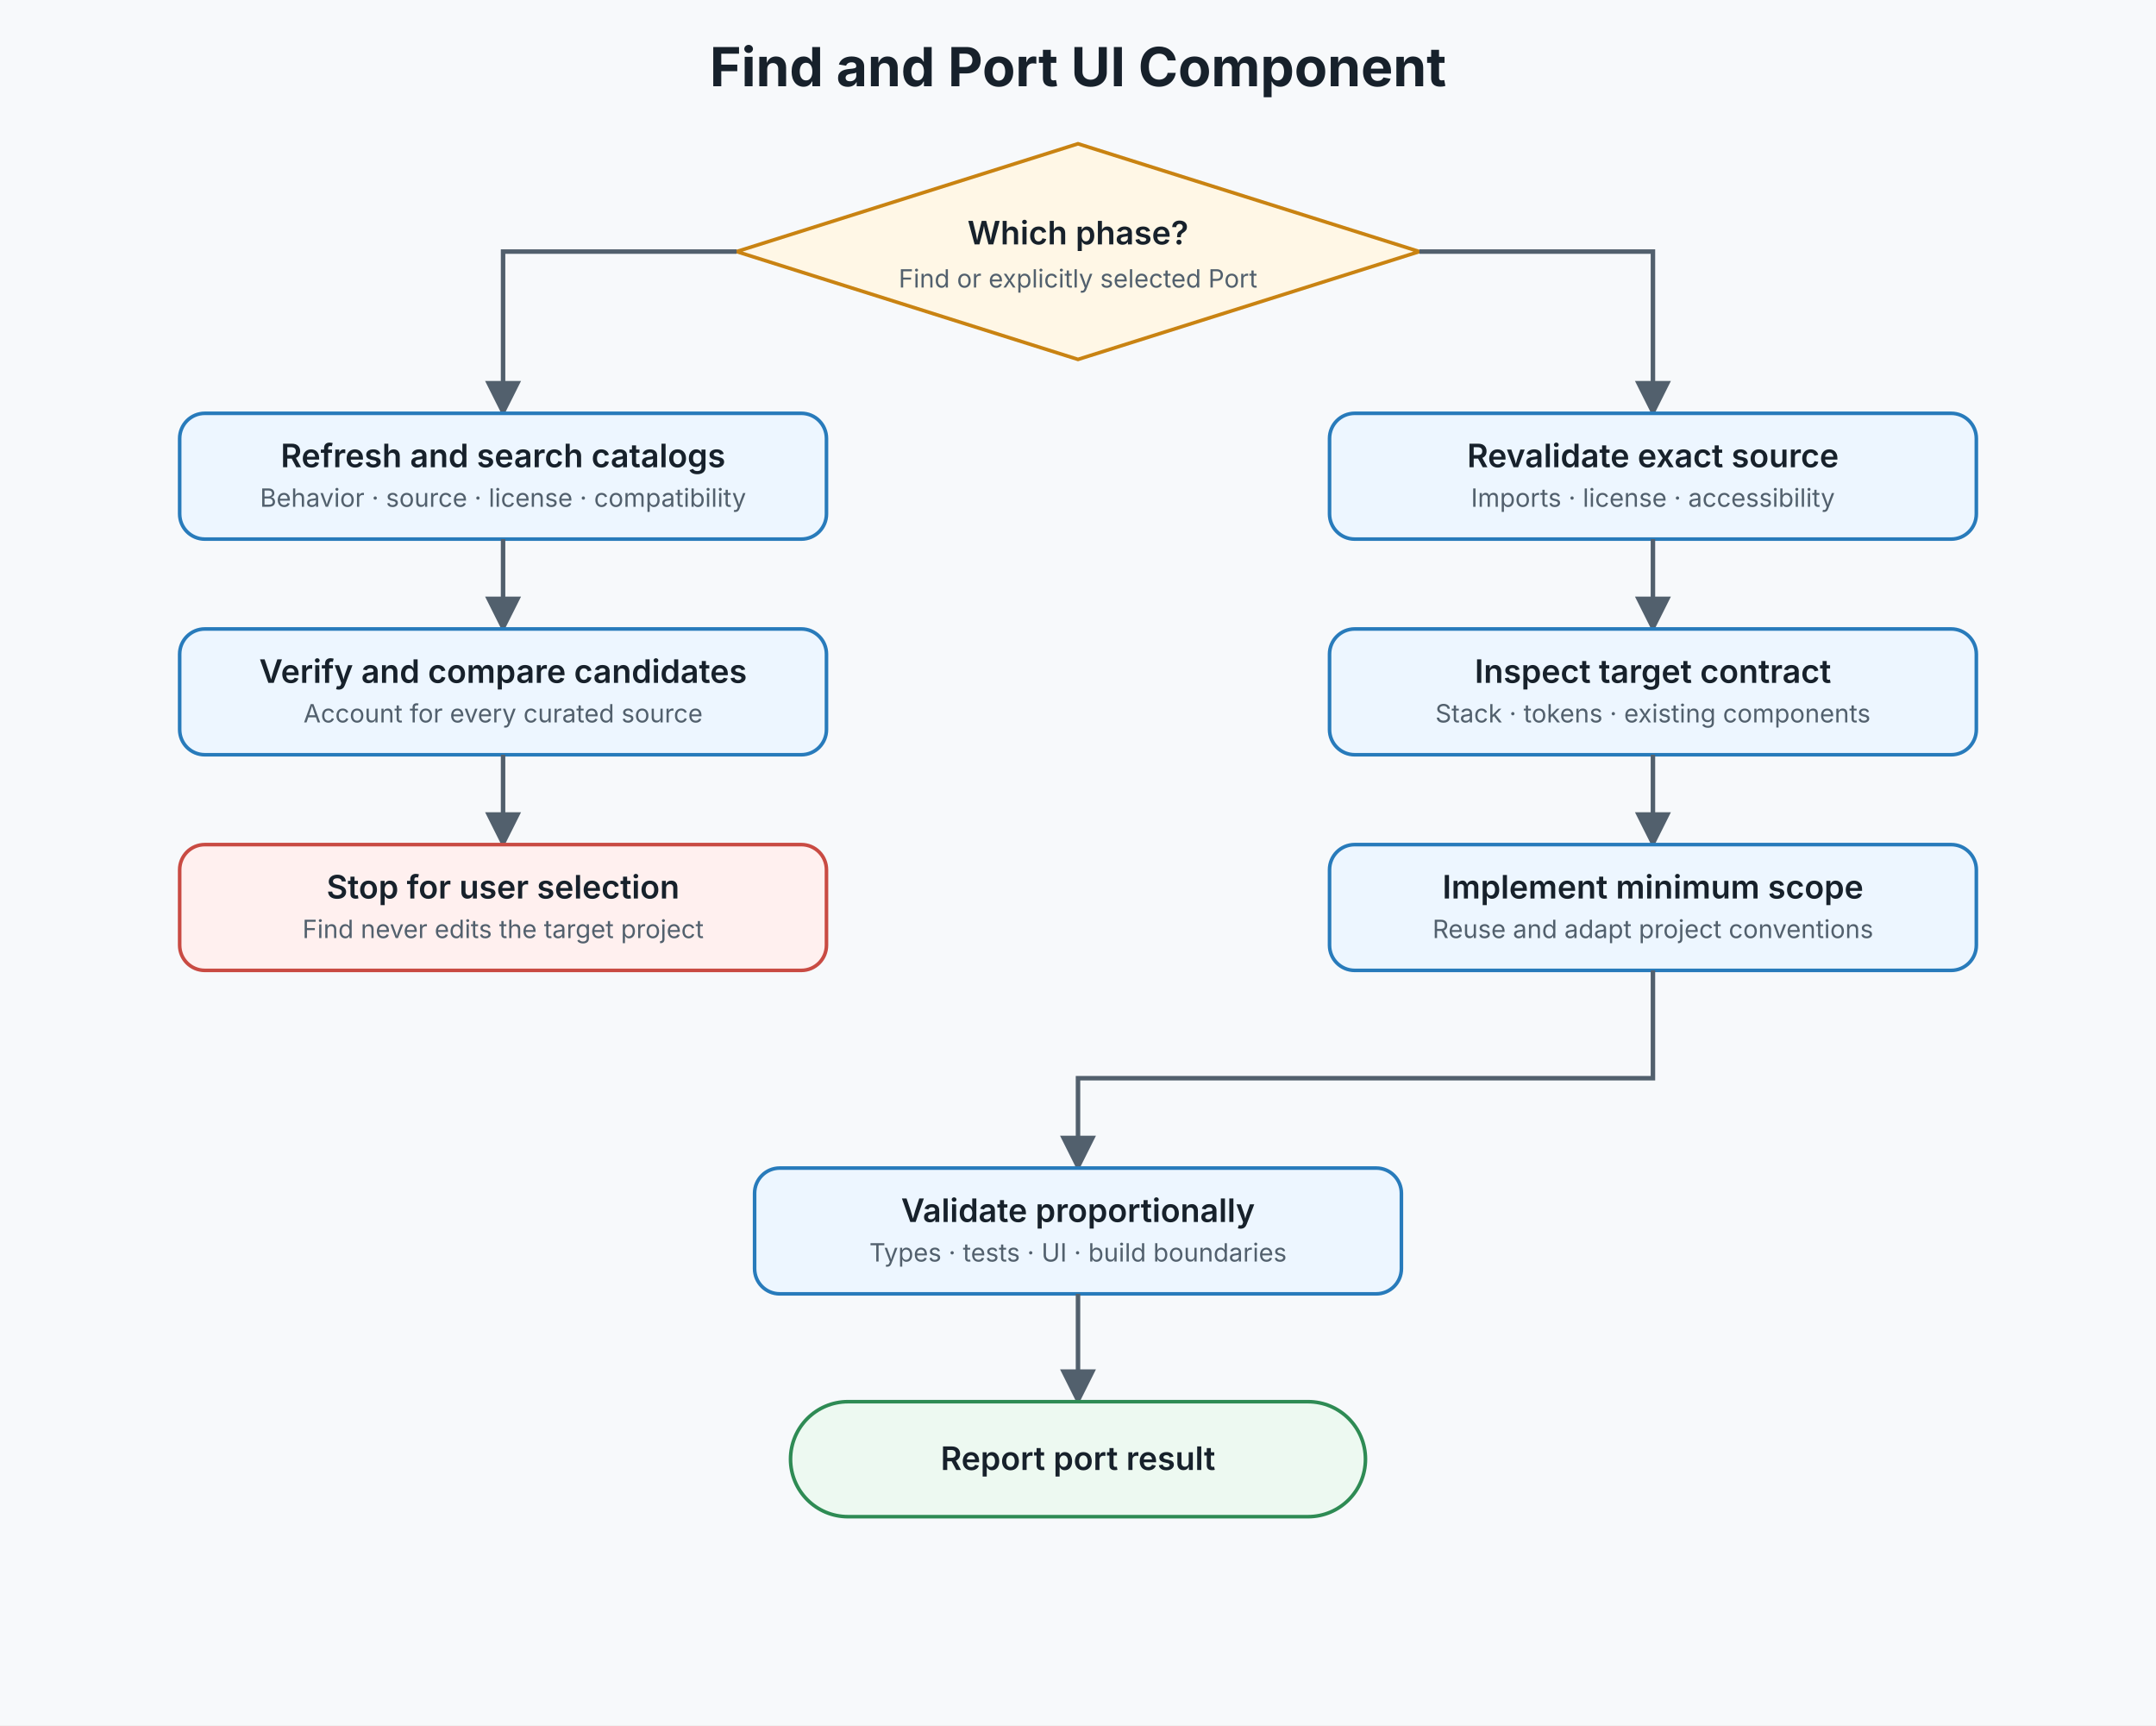
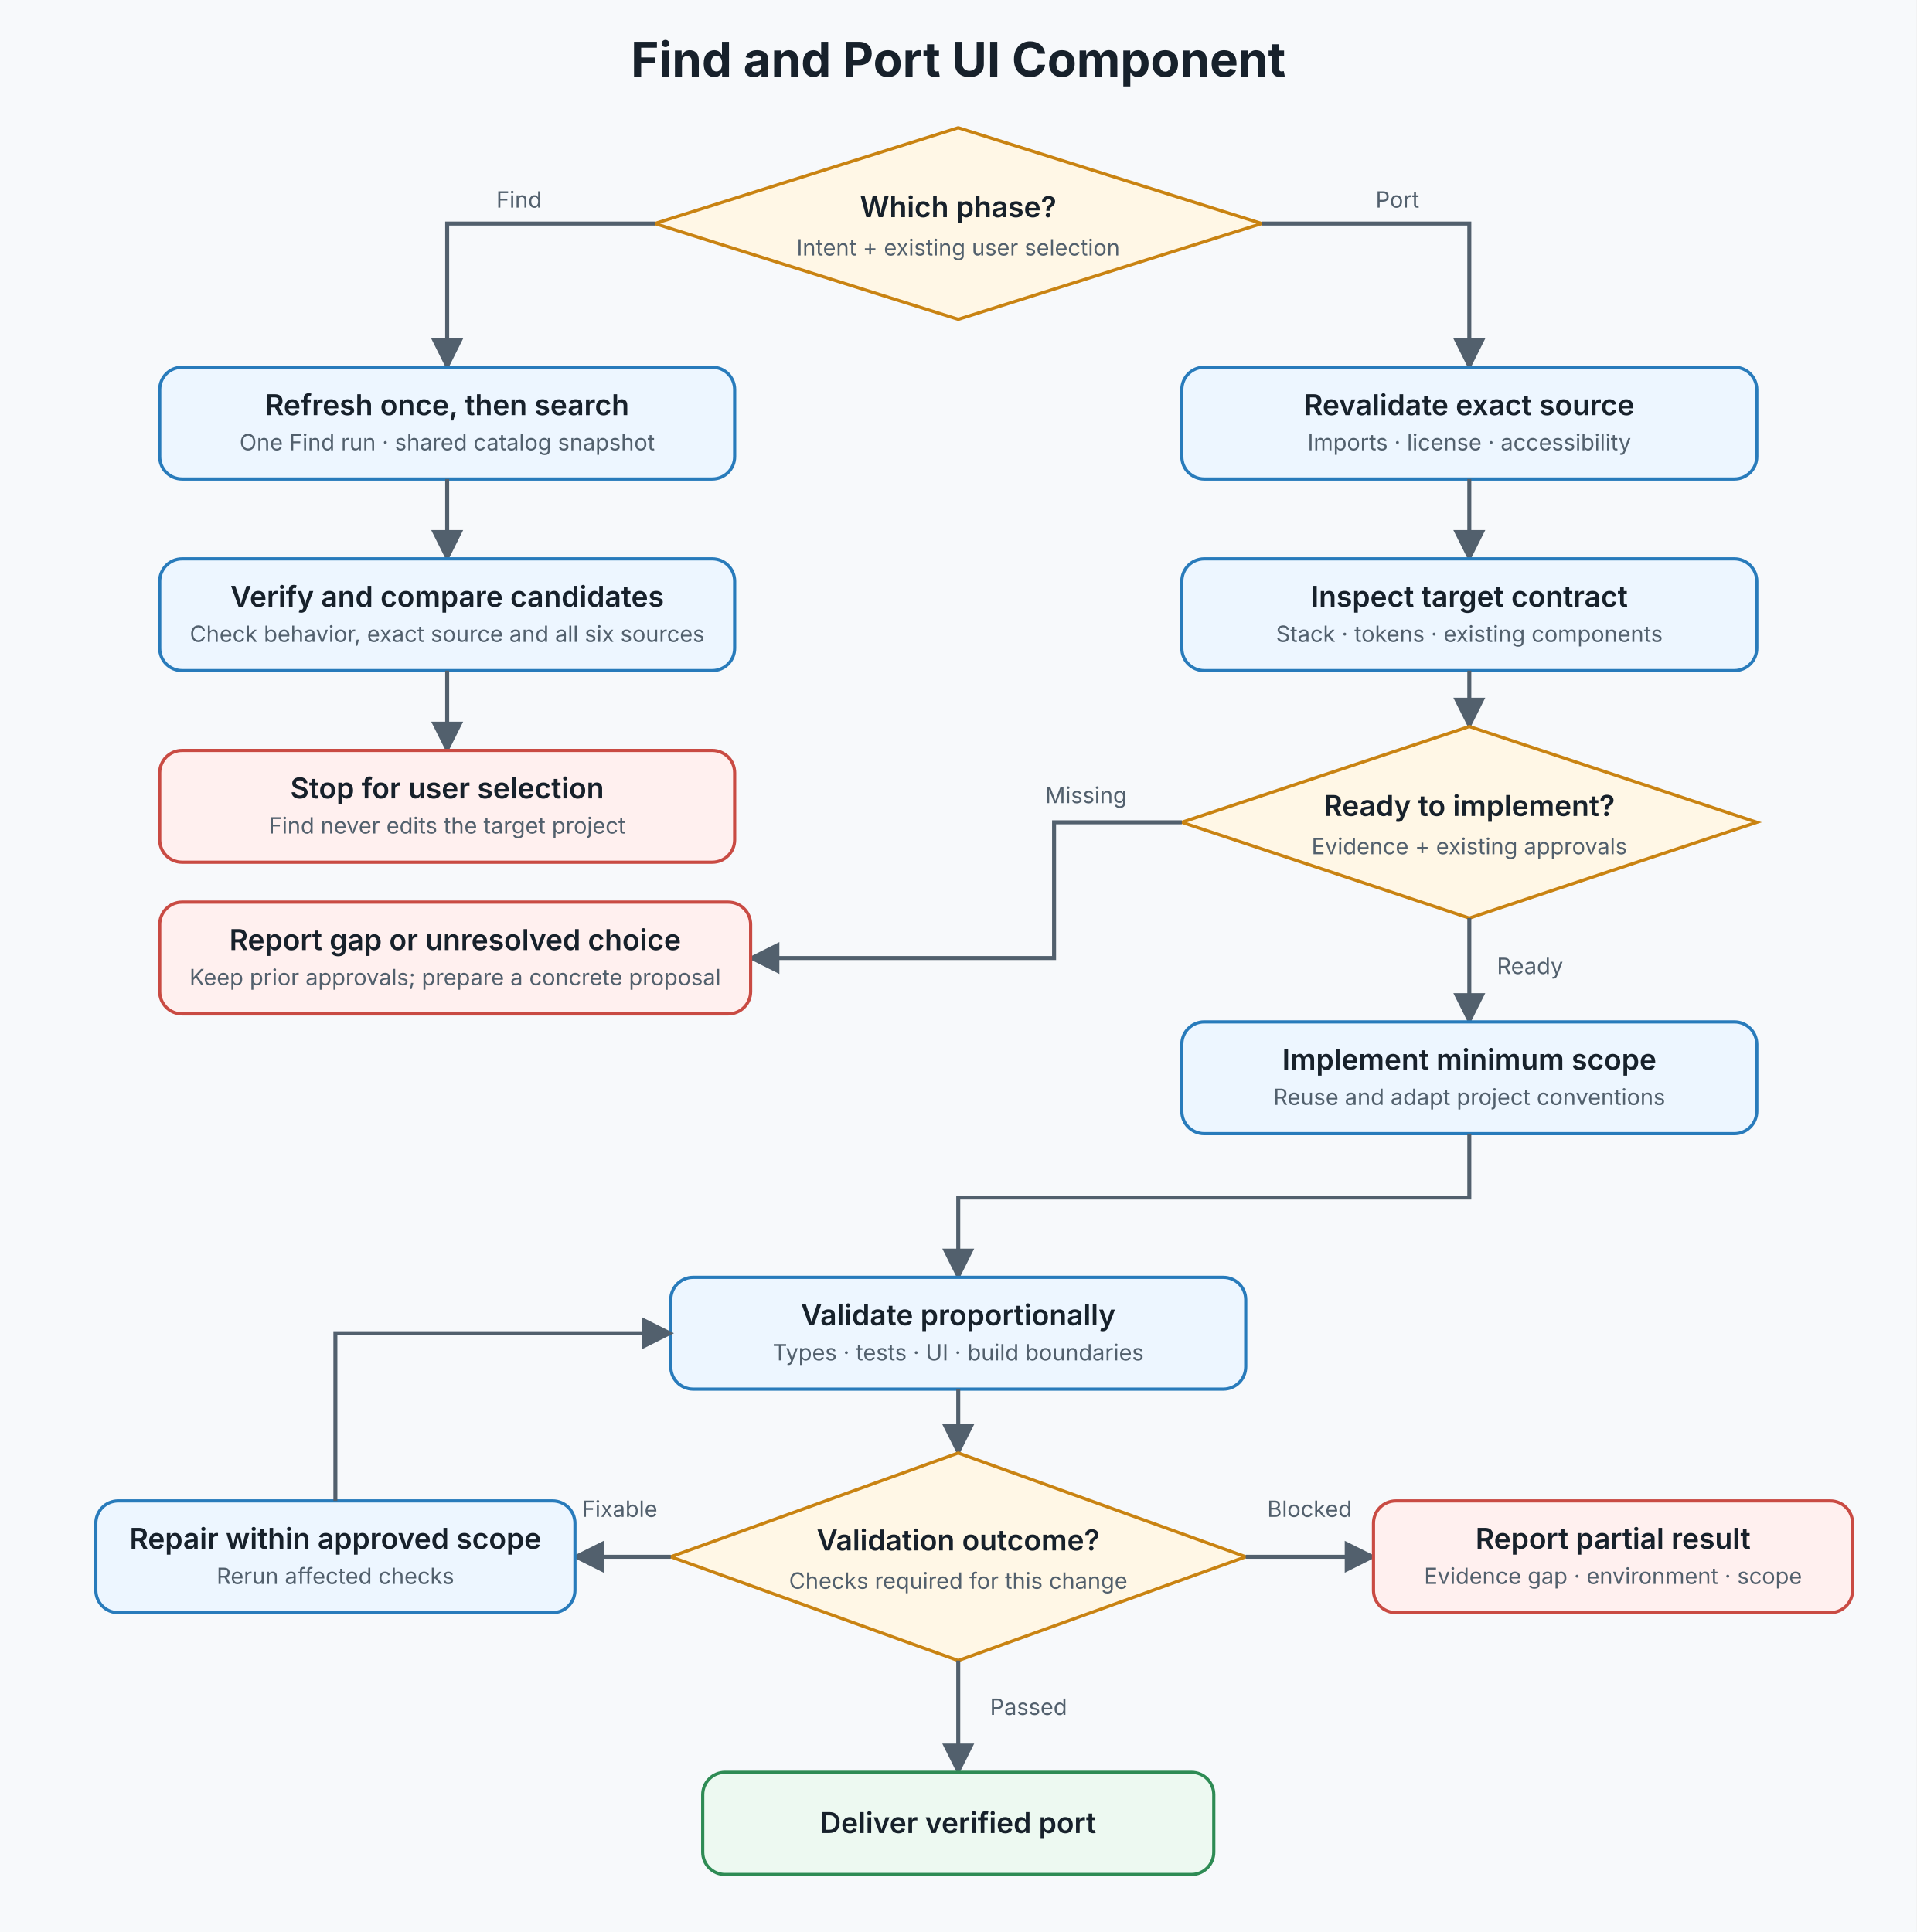
- <svg xmlns="http://www.w3.org/2000/svg" viewBox="0 0 1200 960" role="img" aria-labelledby="title desc">
+ <svg xmlns="http://www.w3.org/2000/svg" viewBox="0 0 1200 1210" role="img" aria-labelledby="title desc">
  <defs>
    <marker id="a" viewBox="0 0 10 10" refX="9" refY="5" markerWidth="8" markerHeight="8" orient="auto">
      <path d="M0 0 10 5 0 10Z" fill="#52606d" />
    </marker>
-     <style>.h{font:700 30px -apple-system,BlinkMacSystemFont,sans-serif;fill:#17212b}.l{font:600 18px -apple-system,BlinkMacSystemFont,sans-serif;fill:#17212b;text-anchor:middle}.d{font:400 14px -apple-system,BlinkMacSystemFont,sans-serif;fill:#52606d;text-anchor:middle}.b{fill:#fff;stroke:#9eacb8;stroke-width:2}.x{fill:#edf6ff;stroke:#287bbb;stroke-width:2}.q{fill:#fff7e6;stroke:#c98312;stroke-width:2}.s{fill:#fff0ef;stroke:#c94b43;stroke-width:2}.g{fill:#edf9f1;stroke:#2e8b54;stroke-width:2}.p{fill:none;stroke:#52606d;stroke-width:2.5;marker-end:url(#a)}</style>
+     <style>.h{font:700 30px -apple-system,BlinkMacSystemFont,"PingFang SC",sans-serif;fill:#17212b}.l{font:600 18px -apple-system,BlinkMacSystemFont,"PingFang SC",sans-serif;fill:#17212b;text-anchor:middle}.d{font:400 14px -apple-system,BlinkMacSystemFont,"PingFang SC",sans-serif;fill:#52606d;text-anchor:middle}.b{fill:#fff;stroke:#9eacb8;stroke-width:2}.x{fill:#edf6ff;stroke:#287bbb;stroke-width:2}.q{fill:#fff7e6;stroke:#c98312;stroke-width:2}.s{fill:#fff0ef;stroke:#c94b43;stroke-width:2}.g{fill:#edf9f1;stroke:#2e8b54;stroke-width:2}.p{fill:none;stroke:#52606d;stroke-width:2.5;marker-end:url(#a)}</style>
  </defs>
-   <rect width="1200" height="960" fill="#f7f9fb" />
+   <rect width="1200" height="1210" fill="#f7f9fb" />
  <text class="h" x="600" y="48" text-anchor="middle">Find and Port UI Component</text>
  <polygon class="q" points="600,80 790,140 600,200 410,140" />
  <text class="l" x="600" y="136">Which phase?</text>
-   <text class="d" x="600" y="160">Find or explicitly selected Port</text>
+   <text class="d" x="600" y="160">Intent + existing user selection</text>
  <path class="p" d="M410 140H280V230" />
+   <text class="d" x="325" y="130">Find</text>
  <rect class="x" x="100" y="230" width="360" height="70" rx="14" />
-   <text class="l" x="280" y="260">Refresh and search catalogs</text>
-   <text class="d" x="280" y="282">Behavior · source · license · compatibility</text>
+   <text class="l" x="280" y="260">Refresh once, then search</text>
+   <text class="d" x="280" y="282">One Find run · shared catalog snapshot</text>
  <path class="p" d="M280 300V350" />
  <rect class="x" x="100" y="350" width="360" height="70" rx="14" />
  <text class="l" x="280" y="380">Verify and compare candidates</text>
-   <text class="d" x="280" y="402">Account for every curated source</text>
+   <text class="d" x="280" y="402">Check behavior, exact source and all six sources</text>
  <path class="p" d="M280 420V470" />
  <rect class="s" x="100" y="470" width="360" height="70" rx="14" />
  <text class="l" x="280" y="500">Stop for user selection</text>
  <text class="d" x="280" y="522">Find never edits the target project</text>
  <path class="p" d="M790 140H920V230" />
+   <text class="d" x="875" y="130">Port</text>
  <rect class="x" x="740" y="230" width="360" height="70" rx="14" />
  <text class="l" x="920" y="260">Revalidate exact source</text>
  <text class="d" x="920" y="282">Imports · license · accessibility</text>
  <path class="p" d="M920 300V350" />
  <rect class="x" x="740" y="350" width="360" height="70" rx="14" />
  <text class="l" x="920" y="380">Inspect target contract</text>
  <text class="d" x="920" y="402">Stack · tokens · existing components</text>
-   <path class="p" d="M920 420V470" />
-   <rect class="x" x="740" y="470" width="360" height="70" rx="14" />
-   <text class="l" x="920" y="500">Implement minimum scope</text>
-   <text class="d" x="920" y="522">Reuse and adapt project conventions</text>
-   <path class="p" d="M920 540V600H600V650" />
-   <rect class="x" x="420" y="650" width="360" height="70" rx="14" />
-   <text class="l" x="600" y="680">Validate proportionally</text>
-   <text class="d" x="600" y="702">Types · tests · UI · build boundaries</text>
-   <path class="p" d="M600 720V780" />
-   <rect class="g" x="440" y="780" width="320" height="64" rx="32" />
-   <text class="l" x="600" y="818">Report port result</text>
+   <path class="p" d="M920 420V455" />
+   <polygon class="q" points="920,455 1100,515 920,575 740,515" />
+   <text class="l" x="920" y="511">Ready to implement?</text>
+   <text class="d" x="920" y="535">Evidence + existing approvals</text>
+   <path class="p" d="M740 515H660V600H470" />
+   <text class="d" x="680" y="503">Missing</text>
+   <rect class="s" x="100" y="565" width="370" height="70" rx="14" />
+   <text class="l" x="285" y="595">Report gap or unresolved choice</text>
+   <text class="d" x="285" y="617">Keep prior approvals; prepare a concrete proposal</text>
+   <path class="p" d="M920 575V640" />
+   <text class="d" x="958" y="610">Ready</text>
+   <rect class="x" x="740" y="640" width="360" height="70" rx="14" />
+   <text class="l" x="920" y="670">Implement minimum scope</text>
+   <text class="d" x="920" y="692">Reuse and adapt project conventions</text>
+   <path class="p" d="M920 710V750H600V800" />
+   <rect class="x" x="420" y="800" width="360" height="70" rx="14" />
+   <text class="l" x="600" y="830">Validate proportionally</text>
+   <text class="d" x="600" y="852">Types · tests · UI · build boundaries</text>
+   <path class="p" d="M600 870V910" />
+   <polygon class="q" points="600,910 780,975 600,1040 420,975" />
+   <text class="l" x="600" y="971">Validation outcome?</text>
+   <text class="d" x="600" y="995">Checks required for this change</text>
+   <path class="p" d="M420 975H360" />
+   <text class="d" x="388" y="950">Fixable</text>
+   <rect class="x" x="60" y="940" width="300" height="70" rx="14" />
+   <text class="l" x="210" y="970">Repair within approved scope</text>
+   <text class="d" x="210" y="992">Rerun affected checks</text>
+   <path class="p" d="M210 940V835H420" />
+   <path class="p" d="M780 975H860" />
+   <text class="d" x="820" y="950">Blocked</text>
+   <rect class="s" x="860" y="940" width="300" height="70" rx="14" />
+   <text class="l" x="1010" y="970">Report partial result</text>
+   <text class="d" x="1010" y="992">Evidence gap · environment · scope</text>
+   <path class="p" d="M600 1040V1110" />
+   <text class="d" x="644" y="1074">Passed</text>
+   <rect class="g" x="440" y="1110" width="320" height="64" rx="14" />
+   <text class="l" x="600" y="1148">Deliver verified port</text>
</svg>
